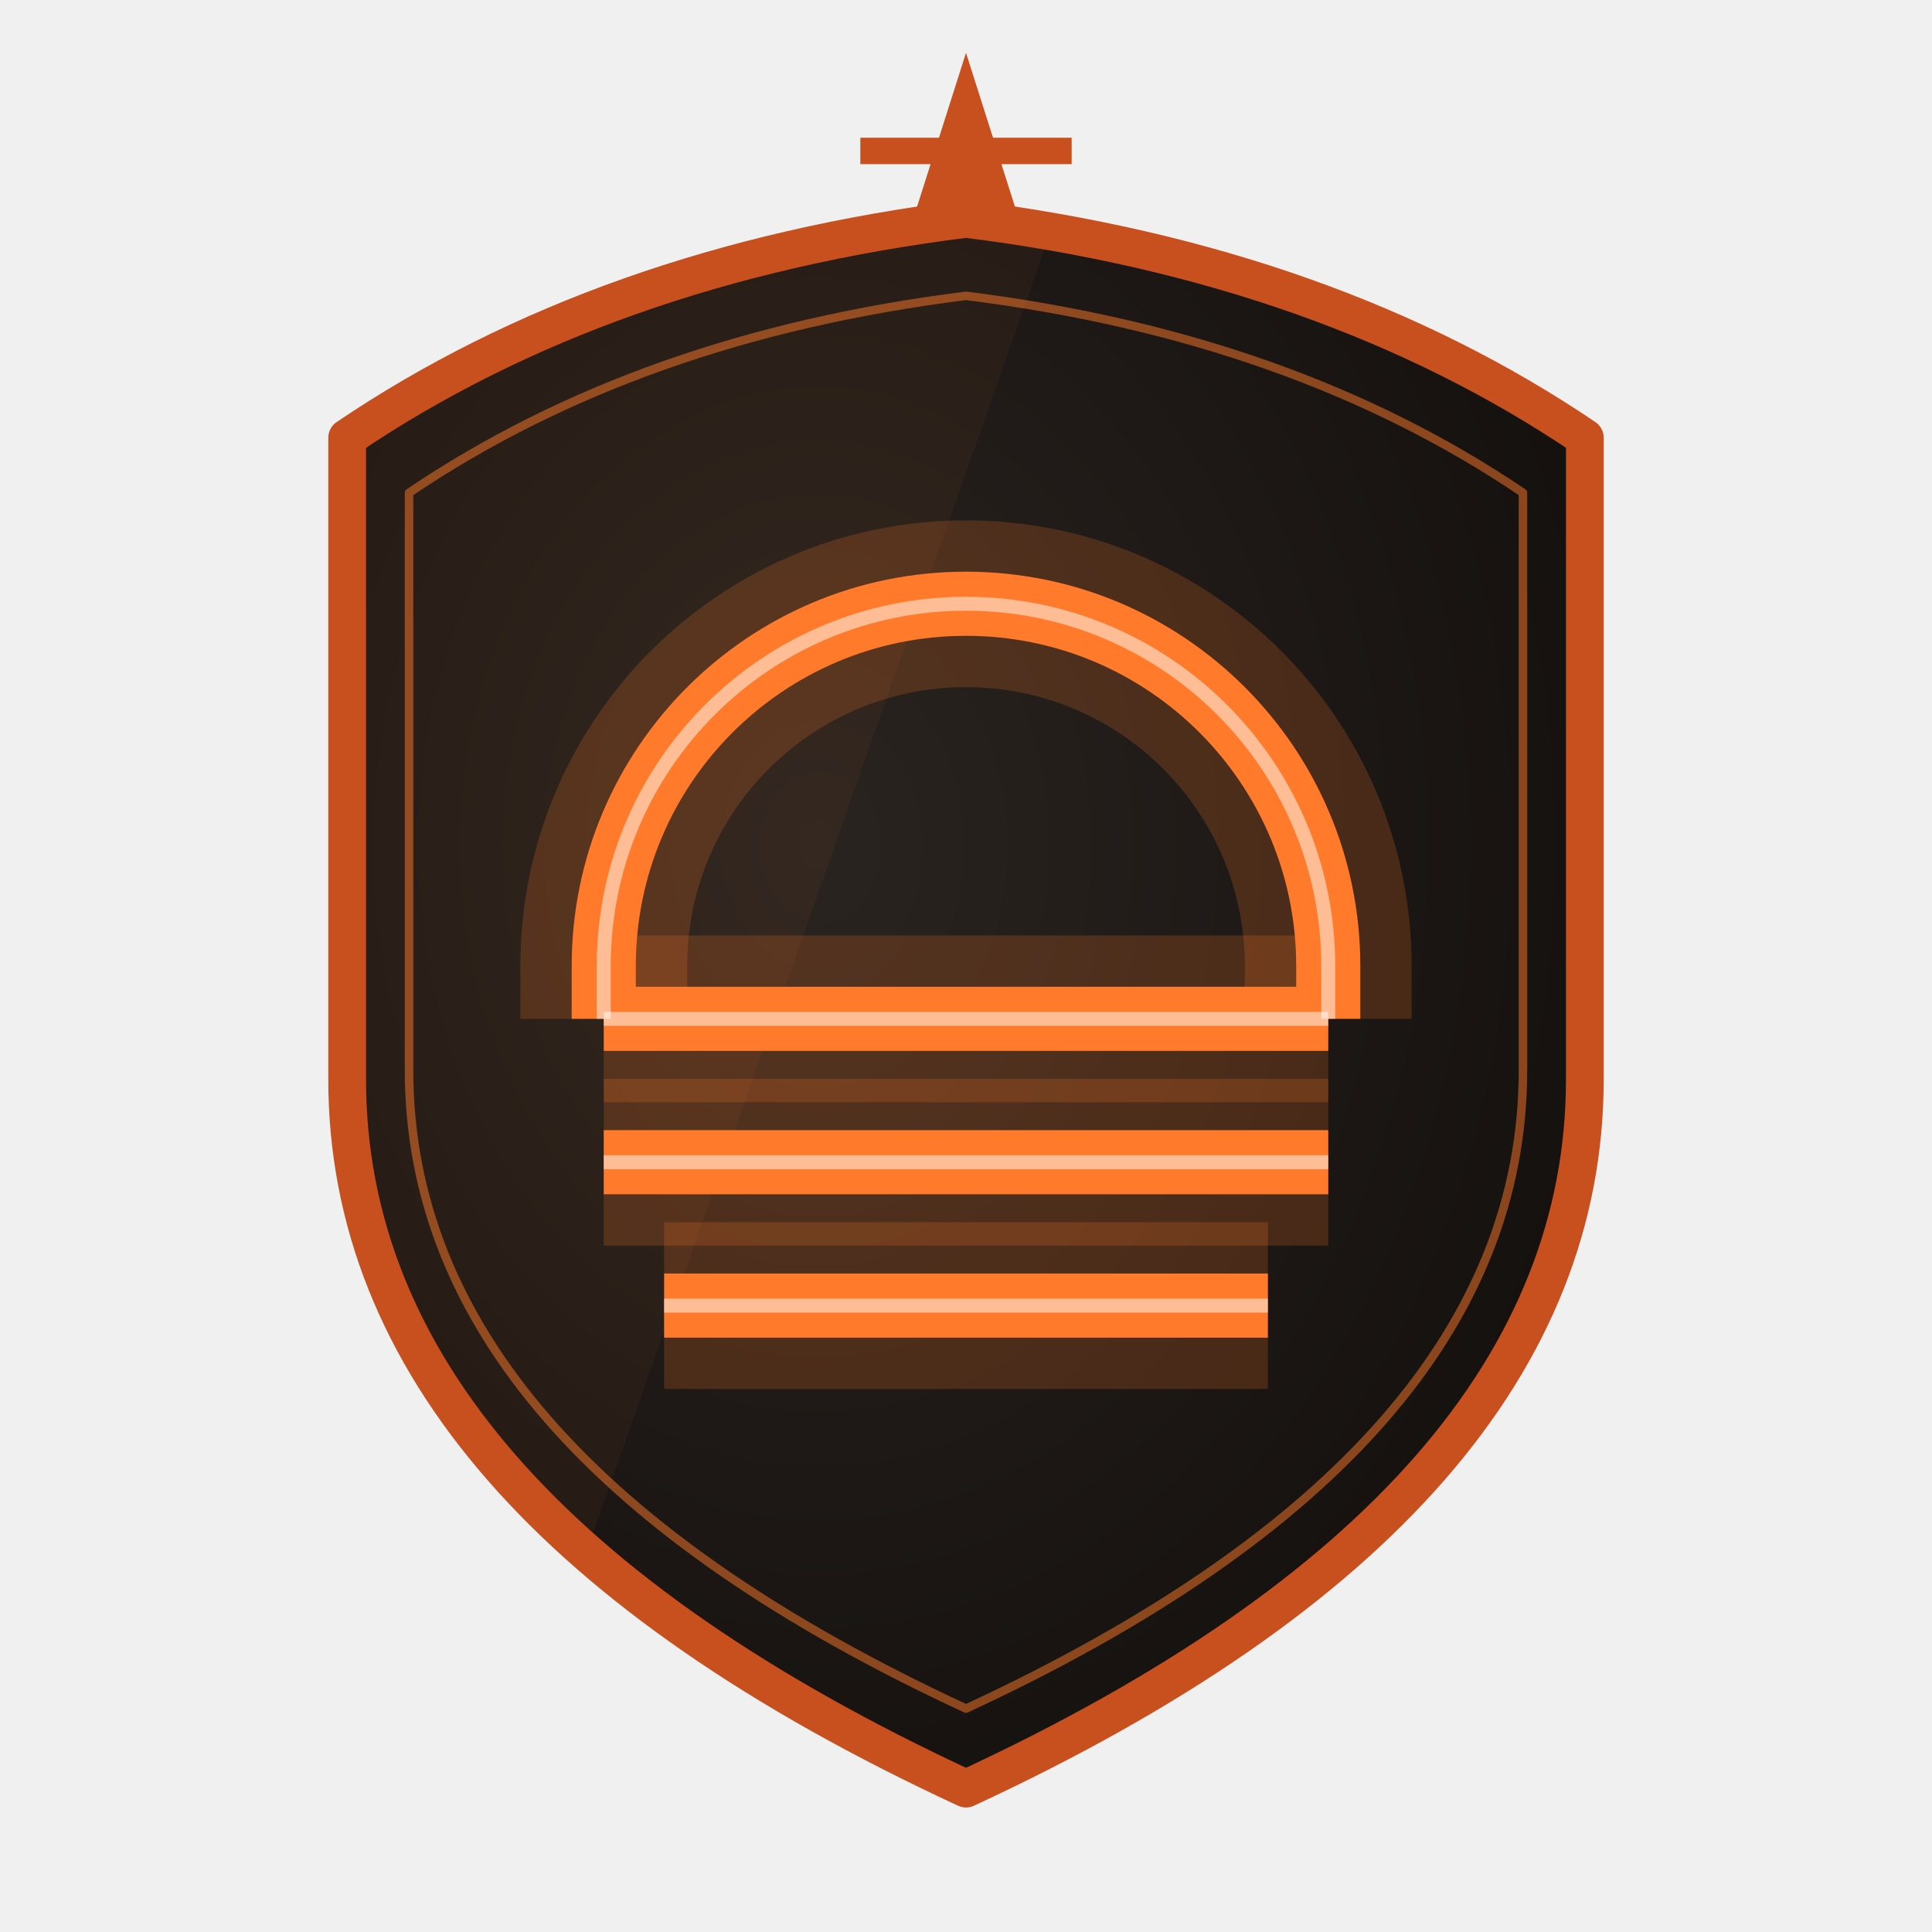
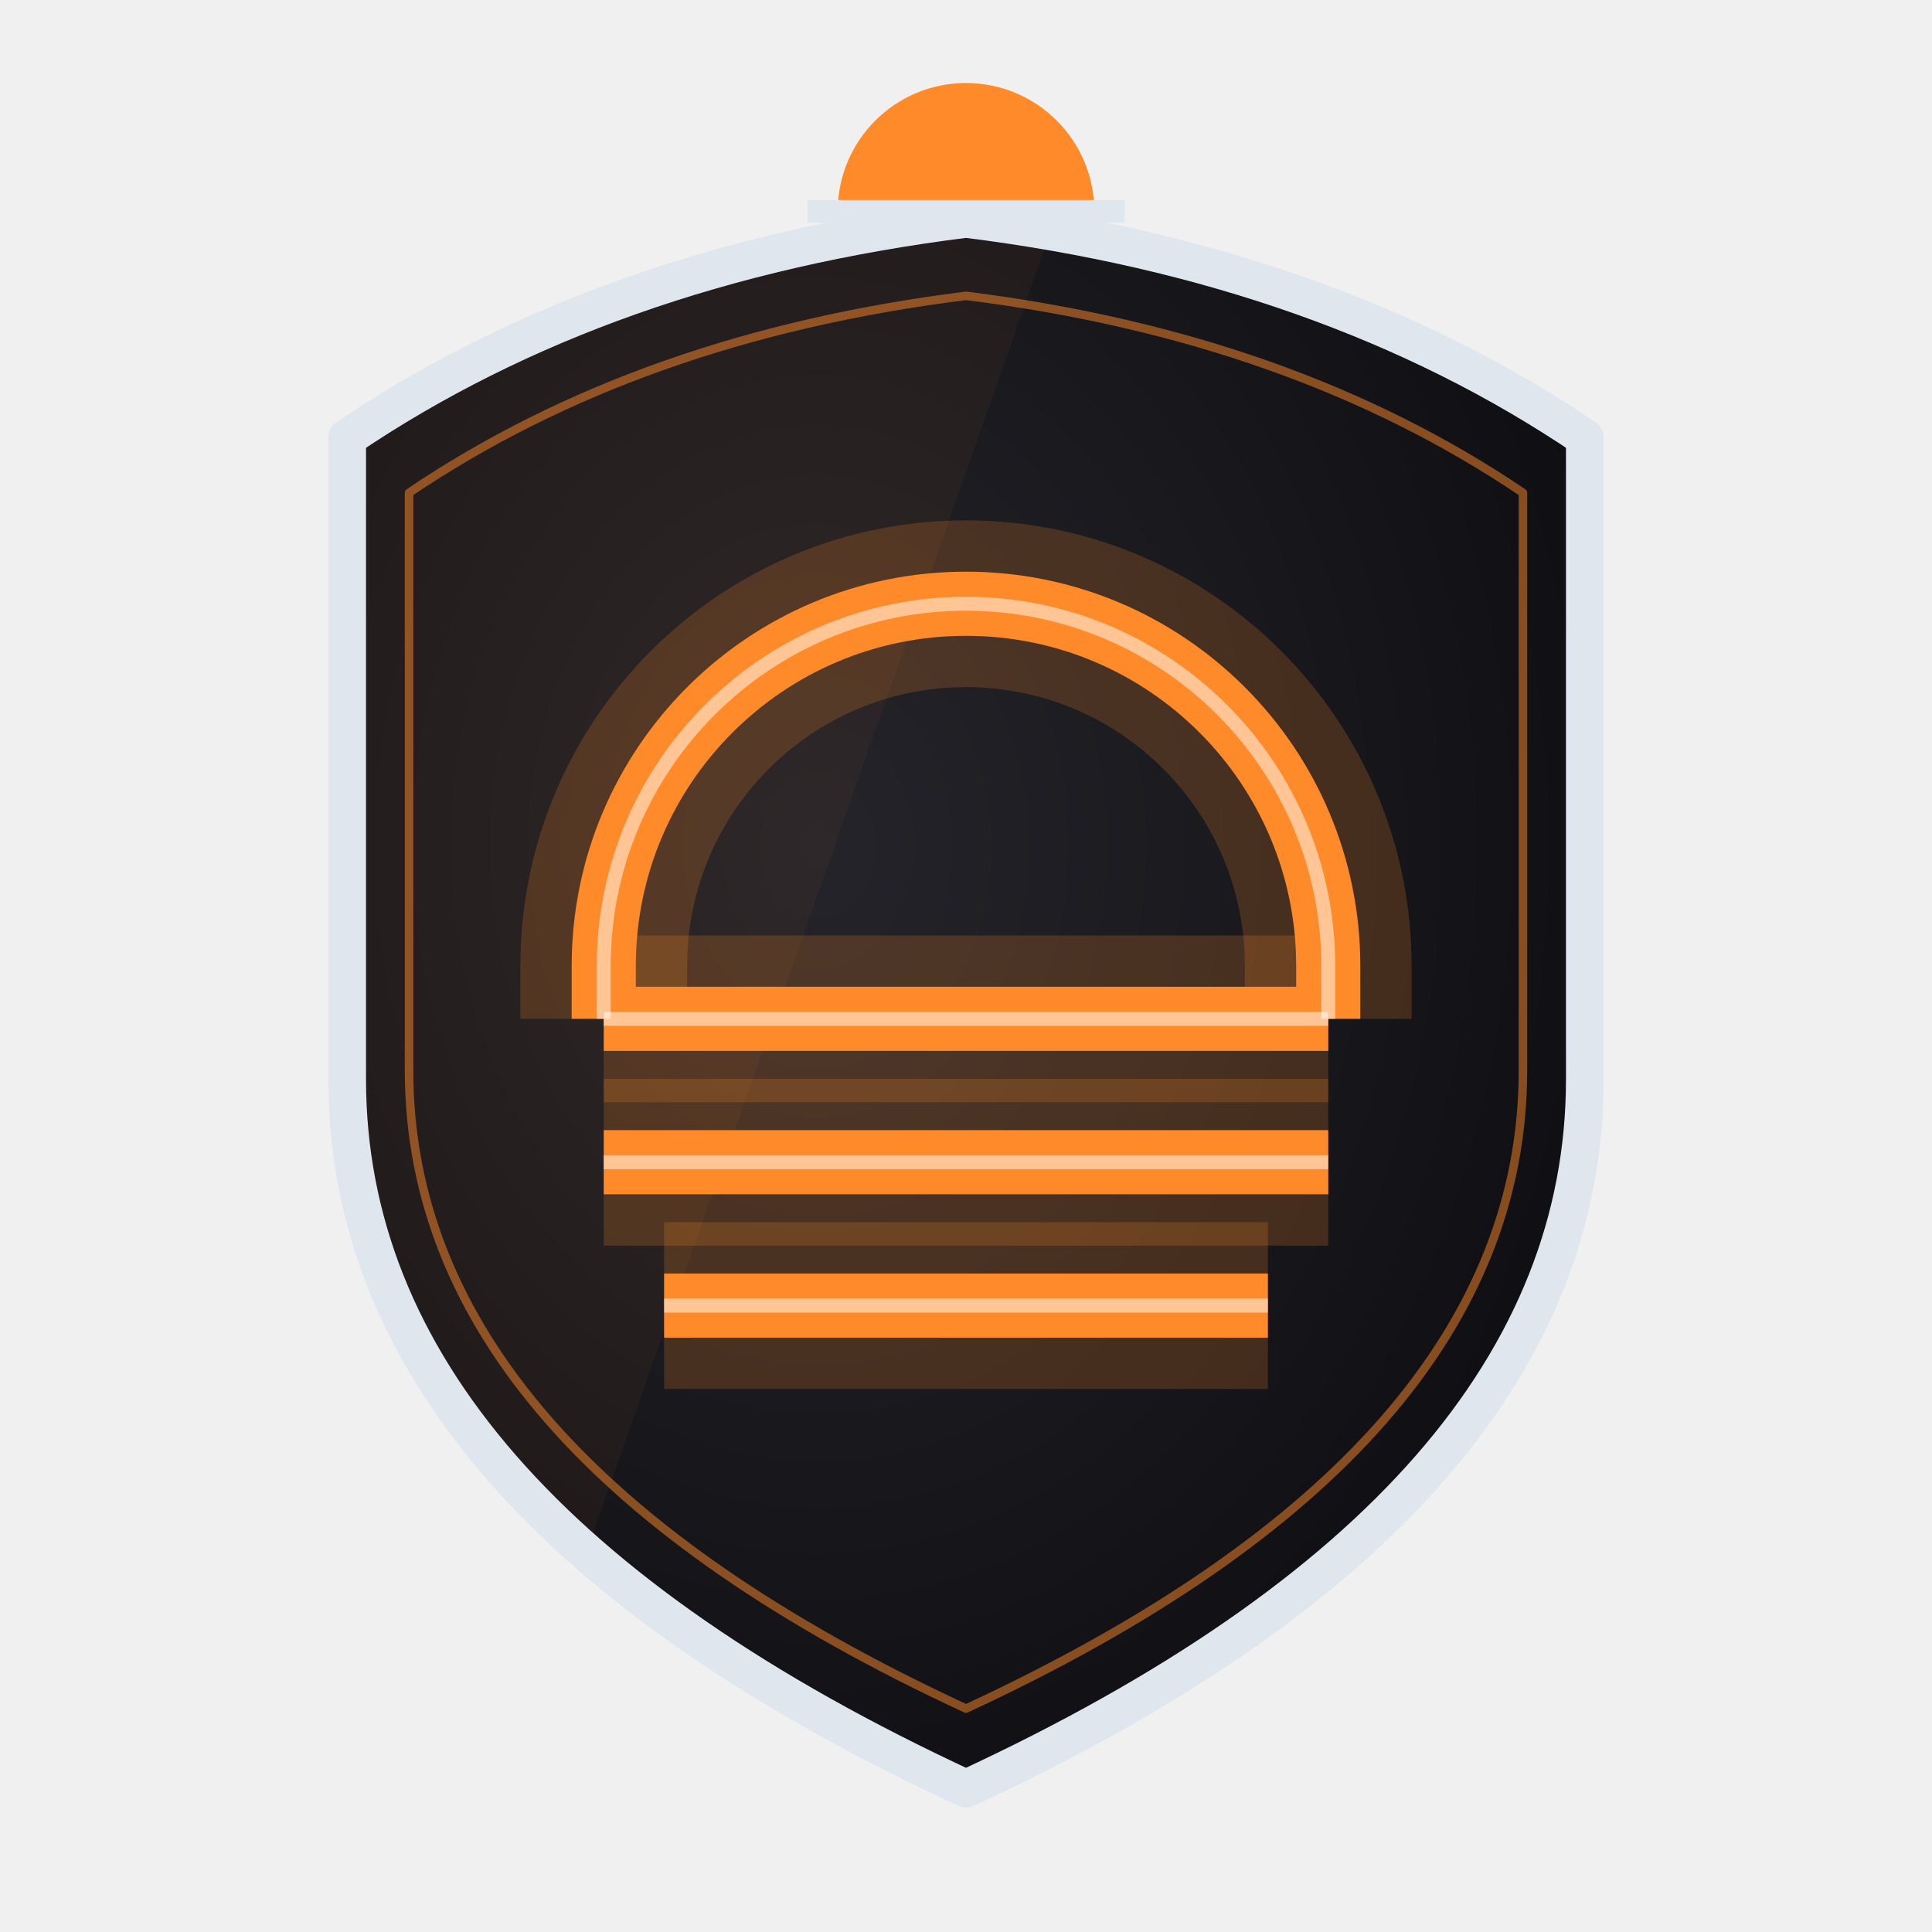
<svg xmlns="http://www.w3.org/2000/svg" width="512" height="512" viewBox="0 0 512 512">
  <defs>
    <radialGradient id="g" cx="0.38" cy="0.4" r="0.75">
-       <stop offset="0" stop-color="#2a2420" />
-       <stop offset="1" stop-color="#120e0c" />
+       <stop offset="0" stop-color="#24242a" />
+       <stop offset="1" stop-color="#0c0c10" />
    </radialGradient>
    <clipPath id="k">
      <path d="M256 58 Q352 70 420 116 L420 286 Q420 398 256 474 Q92 398 92 286 L92 116 Q160 70 256 58 Z" />
    </clipPath>
  </defs>
  <path d="M256 58 Q352 70 420 116 L420 286 Q420 398 256 474 Q92 398 92 286 L92 116 Q160 70 256 58 Z" fill="url(#g)" />
  <g clip-path="url(#k)">
-     <path d="M0 0 L300 0 L120 512 L0 512 Z" fill="#ff7a2a" opacity="0.05" />
+     <path d="M0 0 L300 0 L120 512 L0 512 Z" fill="#ff8a2a" opacity="0.05" />
  </g>
-   <path d="M256 58 Q352 70 420 116 L420 286 Q420 398 256 474 Q92 398 92 286 L92 116 Q160 70 256 58 Z" fill="none" stroke="#c8501f" stroke-width="10" stroke-linejoin="round" />
-   <path d="M256 58 Q352 70 420 116 L420 286 Q420 398 256 474 Q92 398 92 286 L92 116 Q160 70 256 58 Z" fill="none" stroke="#ff7a2a" stroke-width="2.5" opacity="0.5" transform="translate(256 262) scale(0.9) translate(-256 -262)" stroke-linejoin="round" />
-   <path d="M256 14 L270 58 L242 58 Z" fill="#c8501f" />
-   <path d="M228 40 L284 40" stroke="#c8501f" stroke-width="7" />
+   <path d="M256 58 Q352 70 420 116 L420 286 Q420 398 256 474 Q92 398 92 286 L92 116 Q160 70 256 58 Z" fill="none" stroke="#dfe6ee" stroke-width="10" stroke-linejoin="round" />
+   <path d="M256 58 Q352 70 420 116 L420 286 Q420 398 256 474 Q92 398 92 286 L92 116 Q160 70 256 58 Z" fill="none" stroke="#ff8a2a" stroke-width="2.5" opacity="0.5" transform="translate(256 262) scale(0.9) translate(-256 -262)" stroke-linejoin="round" />
+   <path d="M222 56 A34 34 0 0 1 290 56 Z" fill="#ff8a2a" />
+   <path d="M214 56 L298 56" stroke="#dfe6ee" stroke-width="6" />
  <g clip-path="url(#k)">
-     <path d="M160 256 A96 96 0 0 1 352 256" stroke="#ff7a2a" stroke-width="44.2" stroke-linecap="butt" stroke-linejoin="miter" fill="none" opacity="0.2" />
-     <path d="M160 270 L352 270" stroke="#ff7a2a" stroke-width="44.2" stroke-linecap="butt" stroke-linejoin="miter" fill="none" opacity="0.2" />
-     <path d="M160 308 L352 308" stroke="#ff7a2a" stroke-width="44.2" stroke-linecap="butt" stroke-linejoin="miter" fill="none" opacity="0.2" />
-     <path d="M176 346 L336 346" stroke="#ff7a2a" stroke-width="44.2" stroke-linecap="butt" stroke-linejoin="miter" fill="none" opacity="0.2" />
-     <path d="M160 256 L160 270" stroke="#ff7a2a" stroke-width="44.2" stroke-linecap="butt" stroke-linejoin="miter" fill="none" opacity="0.2" />
-     <path d="M352 256 L352 270" stroke="#ff7a2a" stroke-width="44.2" stroke-linecap="butt" stroke-linejoin="miter" fill="none" opacity="0.2" />
-     <path d="M160 256 A96 96 0 0 1 352 256" stroke="#ff7a2a" stroke-width="17" stroke-linecap="butt" stroke-linejoin="miter" fill="none" />
-     <path d="M160 270 L352 270" stroke="#ff7a2a" stroke-width="17" stroke-linecap="butt" stroke-linejoin="miter" fill="none" />
-     <path d="M160 308 L352 308" stroke="#ff7a2a" stroke-width="17" stroke-linecap="butt" stroke-linejoin="miter" fill="none" />
-     <path d="M176 346 L336 346" stroke="#ff7a2a" stroke-width="17" stroke-linecap="butt" stroke-linejoin="miter" fill="none" />
-     <path d="M160 256 L160 270" stroke="#ff7a2a" stroke-width="17" stroke-linecap="butt" stroke-linejoin="miter" fill="none" />
-     <path d="M352 256 L352 270" stroke="#ff7a2a" stroke-width="17" stroke-linecap="butt" stroke-linejoin="miter" fill="none" />
+     <path d="M160 256 A96 96 0 0 1 352 256" stroke="#ff8a2a" stroke-width="44.2" stroke-linecap="butt" stroke-linejoin="miter" fill="none" opacity="0.2" />
+     <path d="M160 270 L352 270" stroke="#ff8a2a" stroke-width="44.2" stroke-linecap="butt" stroke-linejoin="miter" fill="none" opacity="0.2" />
+     <path d="M160 308 L352 308" stroke="#ff8a2a" stroke-width="44.2" stroke-linecap="butt" stroke-linejoin="miter" fill="none" opacity="0.2" />
+     <path d="M176 346 L336 346" stroke="#ff8a2a" stroke-width="44.2" stroke-linecap="butt" stroke-linejoin="miter" fill="none" opacity="0.2" />
+     <path d="M160 256 L160 270" stroke="#ff8a2a" stroke-width="44.2" stroke-linecap="butt" stroke-linejoin="miter" fill="none" opacity="0.2" />
+     <path d="M352 256 L352 270" stroke="#ff8a2a" stroke-width="44.2" stroke-linecap="butt" stroke-linejoin="miter" fill="none" opacity="0.2" />
+     <path d="M160 256 A96 96 0 0 1 352 256" stroke="#ff8a2a" stroke-width="17" stroke-linecap="butt" stroke-linejoin="miter" fill="none" />
+     <path d="M160 270 L352 270" stroke="#ff8a2a" stroke-width="17" stroke-linecap="butt" stroke-linejoin="miter" fill="none" />
+     <path d="M160 308 L352 308" stroke="#ff8a2a" stroke-width="17" stroke-linecap="butt" stroke-linejoin="miter" fill="none" />
+     <path d="M176 346 L336 346" stroke="#ff8a2a" stroke-width="17" stroke-linecap="butt" stroke-linejoin="miter" fill="none" />
+     <path d="M160 256 L160 270" stroke="#ff8a2a" stroke-width="17" stroke-linecap="butt" stroke-linejoin="miter" fill="none" />
+     <path d="M352 256 L352 270" stroke="#ff8a2a" stroke-width="17" stroke-linecap="butt" stroke-linejoin="miter" fill="none" />
    <path d="M160 256 A96 96 0 0 1 352 256" stroke="#ffffff" stroke-width="3.7" stroke-linecap="butt" stroke-linejoin="miter" fill="none" opacity="0.5" />
    <path d="M160 270 L352 270" stroke="#ffffff" stroke-width="3.7" stroke-linecap="butt" stroke-linejoin="miter" fill="none" opacity="0.5" />
    <path d="M160 308 L352 308" stroke="#ffffff" stroke-width="3.7" stroke-linecap="butt" stroke-linejoin="miter" fill="none" opacity="0.5" />
    <path d="M176 346 L336 346" stroke="#ffffff" stroke-width="3.7" stroke-linecap="butt" stroke-linejoin="miter" fill="none" opacity="0.5" />
    <path d="M160 256 L160 270" stroke="#ffffff" stroke-width="3.7" stroke-linecap="butt" stroke-linejoin="miter" fill="none" opacity="0.5" />
    <path d="M352 256 L352 270" stroke="#ffffff" stroke-width="3.7" stroke-linecap="butt" stroke-linejoin="miter" fill="none" opacity="0.5" />
  </g>
</svg>
